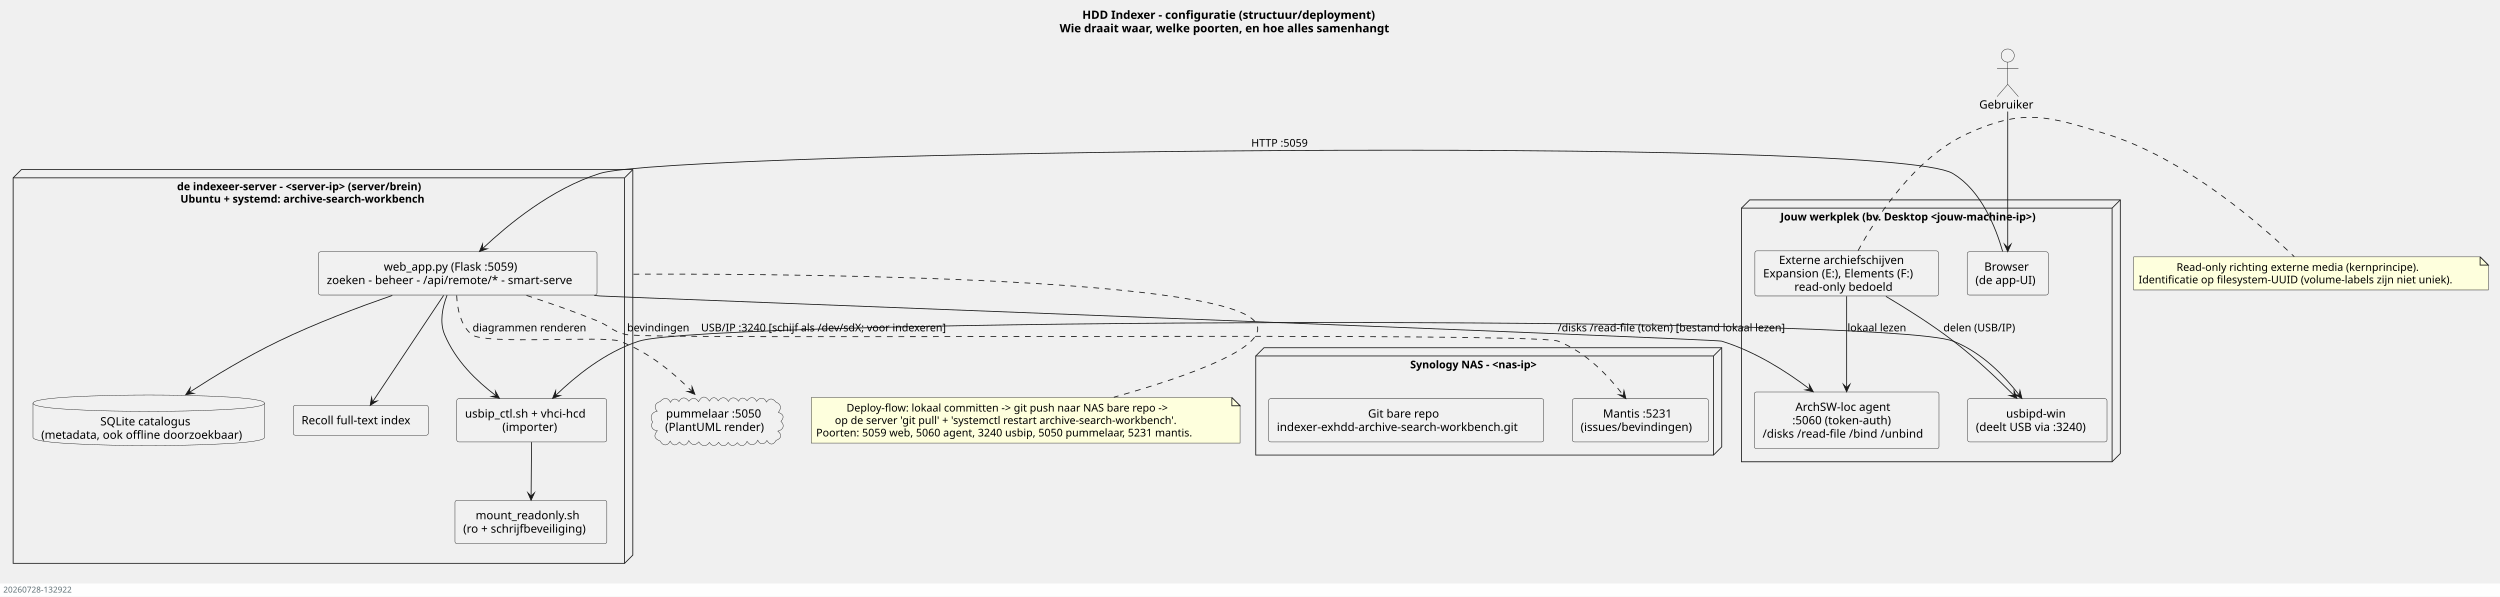
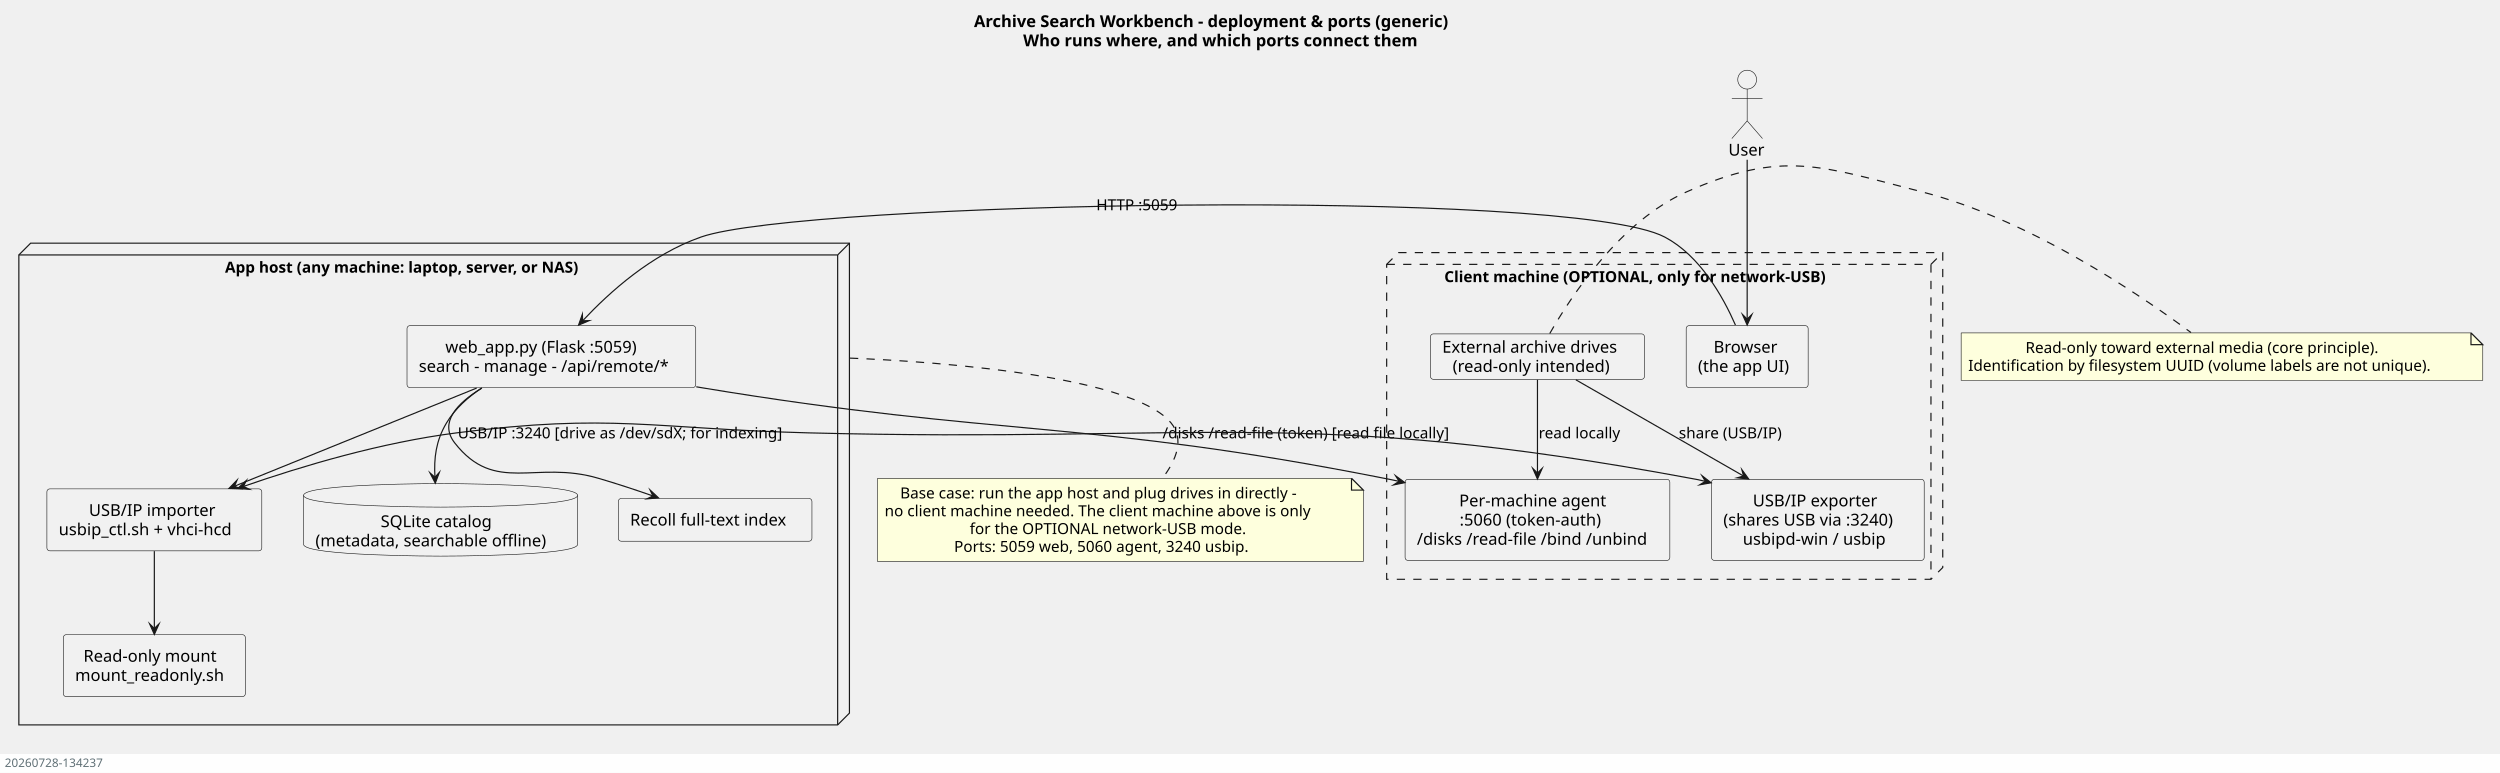
- <svg xmlns="http://www.w3.org/2000/svg" xmlns:xlink="http://www.w3.org/1999/xlink" contentStyleType="text/css" data-diagram-type="DESCRIPTION" height="726px" preserveAspectRatio="none" style="width:3042px;height:726px;background:#FFFFFF;" version="1.1" viewBox="0 0 3042 726" width="3042px" zoomAndPan="magnify">
+ <svg xmlns="http://www.w3.org/2000/svg" xmlns:xlink="http://www.w3.org/1999/xlink" contentStyleType="text/css" data-diagram-type="DESCRIPTION" height="656px" preserveAspectRatio="none" style="width:2122px;height:656px;background:#FFFFFF;" version="1.1" viewBox="0 0 2122 656" width="2122px" zoomAndPan="magnify">
  <defs />
  <g>
    <g class="title" data-source-line="1">
-       <text fill="#000000" font-family="sans-serif" font-size="14" font-weight="700" lengthAdjust="spacing" textLength="401.946" x="1316.923" y="22.995">HDD Indexer - configuratie (structuur/deployment)</text>
-       <text fill="#000000" font-family="sans-serif" font-size="14" font-weight="700" lengthAdjust="spacing" textLength="457.099" x="1289.347" y="39.292">Wie draait waar, welke poorten, en hoe alles samenhangt</text>
+       <text fill="#000000" font-family="sans-serif" font-size="14" font-weight="700" lengthAdjust="spacing" textLength="461.952" x="826.708" y="22.995">Archive Search Workbench - deployment &amp; ports (generic)</text>
+       <text fill="#000000" font-family="sans-serif" font-size="14" font-weight="700" lengthAdjust="spacing" textLength="378.478" x="868.445" y="39.292">Who runs where, and which ports connect them</text>
    </g>
    <g class="cluster" data-qualified-name="DESK" data-source-line="10" id="ent0002">
-       <polygon fill="none" points="2119,253.244,2129,243.244,2580,243.244,2580,551.884,2570,561.884,2119,561.884,2119,253.244" style="stroke:#181818;stroke-width:1;stroke-linejoin:miter;stroke-miterlimit:10;" />
-       <line style="stroke:#181818;stroke-width:1;" x1="2570" x2="2580" y1="253.244" y2="243.244" />
-       <line style="stroke:#181818;stroke-width:1;" x1="2119" x2="2570" y1="253.244" y2="253.244" />
-       <line style="stroke:#181818;stroke-width:1;" x1="2570" x2="2570" y1="253.244" y2="561.884" />
-       <text fill="#000000" font-family="sans-serif" font-size="13" font-weight="700" lengthAdjust="spacing" textLength="358.084" x="2166.458" y="268.311">Jouw werkplek (bv. Desktop &lt;jouw-machine-ip&gt;)</text>
+       <polygon fill="none" points="1177,224.394,1187,214.394,1649,214.394,1649,481.704,1639,491.704,1177,491.704,1177,224.394" style="stroke:#181818;stroke-width:1;stroke-dasharray:7,7;stroke-linejoin:miter;stroke-miterlimit:10;" />
+       <line style="stroke:#181818;stroke-width:1;stroke-dasharray:7,7;" x1="1639" x2="1649" y1="224.394" y2="214.394" />
+       <line style="stroke:#181818;stroke-width:1;stroke-dasharray:7,7;" x1="1177" x2="1639" y1="224.394" y2="224.394" />
+       <line style="stroke:#181818;stroke-width:1;stroke-dasharray:7,7;" x1="1639" x2="1639" y1="224.394" y2="491.704" />
+       <text fill="#000000" font-family="sans-serif" font-size="13" font-weight="700" lengthAdjust="spacing" textLength="366.177" x="1225.911" y="239.461">Client machine (OPTIONAL, only for network-USB)</text>
    </g>
    <g class="cluster" data-qualified-name="SERVER" data-source-line="19" id="ent0009">
-       <polygon fill="none" points="16,216.394,26,206.394,770,206.394,770,675.474,760,685.474,16,685.474,16,216.394" style="stroke:#181818;stroke-width:1;stroke-linejoin:miter;stroke-miterlimit:10;" />
-       <line style="stroke:#181818;stroke-width:1;" x1="760" x2="770" y1="216.394" y2="206.394" />
-       <line style="stroke:#181818;stroke-width:1;" x1="16" x2="760" y1="216.394" y2="216.394" />
-       <line style="stroke:#181818;stroke-width:1;" x1="760" x2="760" y1="216.394" y2="685.474" />
-       <text fill="#000000" font-family="sans-serif" font-size="13" font-weight="700" lengthAdjust="spacing" textLength="347.103" x="215.449" y="231.461">de indexeer-server - &lt;server-ip&gt; (server/brein)</text>
-       <text fill="#000000" font-family="sans-serif" font-size="13" font-weight="700" lengthAdjust="spacing" textLength="339.06" x="219.47" y="246.594">Ubuntu + systemd: archive-search-workbench</text>
-     </g>
-     <g class="cluster" data-qualified-name="NAS" data-source-line="31" id="ent0019">
-       <polygon fill="none" points="1528,433.134,1538,423.134,2095,423.134,2095,543.734,2085,553.734,1528,553.734,1528,433.134" style="stroke:#181818;stroke-width:1;stroke-linejoin:miter;stroke-miterlimit:10;" />
-       <line style="stroke:#181818;stroke-width:1;" x1="2085" x2="2095" y1="433.134" y2="423.134" />
-       <line style="stroke:#181818;stroke-width:1;" x1="1528" x2="2085" y1="433.134" y2="433.134" />
-       <line style="stroke:#181818;stroke-width:1;" x1="2085" x2="2085" y1="433.134" y2="553.734" />
-       <text fill="#000000" font-family="sans-serif" font-size="13" font-weight="700" lengthAdjust="spacing" textLength="183.174" x="1715.913" y="448.201">Synology NAS - &lt;nas-ip&gt;</text>
+       <polygon fill="none" points="16,216.394,26,206.394,721,206.394,721,605.294,711,615.294,16,615.294,16,216.394" style="stroke:#181818;stroke-width:1;stroke-linejoin:miter;stroke-miterlimit:10;" />
+       <line style="stroke:#181818;stroke-width:1;" x1="711" x2="721" y1="216.394" y2="206.394" />
+       <line style="stroke:#181818;stroke-width:1;" x1="16" x2="711" y1="216.394" y2="216.394" />
+       <line style="stroke:#181818;stroke-width:1;" x1="711" x2="711" y1="216.394" y2="615.294" />
+       <text fill="#000000" font-family="sans-serif" font-size="13" font-weight="700" lengthAdjust="spacing" textLength="347.058" x="190.971" y="231.461">App host (any machine: laptop, server, or NAS)</text>
    </g>
    <g class="entity" data-qualified-name="DESK.BROWSER" data-source-line="11" id="ent0003">
-       <rect fill="#F1F1F1" height="52.594" rx="2.5" ry="2.5" style="stroke:#181818;stroke-width:0.5;" width="98.654" x="2393.67" y="306.394" />
-       <text fill="#000000" font-family="sans-serif" font-size="14" lengthAdjust="spacing" textLength="57.039" x="2414.478" y="329.389">Browser</text>
-       <text fill="#000000" font-family="sans-serif" font-size="14" lengthAdjust="spacing" textLength="78.654" x="2403.67" y="345.686">(de app-UI)</text>
+       <rect fill="#F1F1F1" height="52.594" rx="2.5" ry="2.5" style="stroke:#181818;stroke-width:0.5;" width="103.528" x="1431.24" y="276.394" />
+       <text fill="#000000" font-family="sans-serif" font-size="14" lengthAdjust="spacing" textLength="57.039" x="1454.485" y="299.389">Browser</text>
+       <text fill="#000000" font-family="sans-serif" font-size="14" lengthAdjust="spacing" textLength="83.528" x="1441.24" y="315.686">(the app UI)</text>
    </g>
    <g class="entity" data-qualified-name="DESK.AGENT" data-source-line="12" id="ent0004">
-       <rect fill="#F1F1F1" height="68.891" rx="2.5" ry="2.5" style="stroke:#181818;stroke-width:0.5;" width="224.716" x="2134.64" y="476.994" />
-       <text fill="#000000" font-family="sans-serif" font-size="14" lengthAdjust="spacing" textLength="124.728" x="2184.634" y="499.989">ArchSW-loc agent</text>
-       <text fill="#000000" font-family="sans-serif" font-size="14" lengthAdjust="spacing" textLength="132.234" x="2180.881" y="516.286">:5060 (token-auth)</text>
-       <text fill="#000000" font-family="sans-serif" font-size="14" lengthAdjust="spacing" textLength="204.716" x="2144.64" y="532.583">/disks /read-file /bind /unbind</text>
+       <rect fill="#F1F1F1" height="68.891" rx="2.5" ry="2.5" style="stroke:#181818;stroke-width:0.5;" width="224.716" x="1192.64" y="406.814" />
+       <text fill="#000000" font-family="sans-serif" font-size="14" lengthAdjust="spacing" textLength="132.918" x="1238.539" y="429.809">Per-machine agent</text>
+       <text fill="#000000" font-family="sans-serif" font-size="14" lengthAdjust="spacing" textLength="132.234" x="1238.881" y="446.106">:5060 (token-auth)</text>
+       <text fill="#000000" font-family="sans-serif" font-size="14" lengthAdjust="spacing" textLength="204.716" x="1202.64" y="462.403">/disks /read-file /bind /unbind</text>
    </g>
    <g class="entity" data-qualified-name="DESK.USBIPD" data-source-line="13" id="ent0005">
-       <rect fill="#F1F1F1" height="52.594" rx="2.5" ry="2.5" style="stroke:#181818;stroke-width:0.5;" width="169.605" x="2394.2" y="485.134" />
-       <text fill="#000000" font-family="sans-serif" font-size="14" lengthAdjust="spacing" textLength="75.981" x="2441.012" y="508.129">usbipd-win</text>
-       <text fill="#000000" font-family="sans-serif" font-size="14" lengthAdjust="spacing" textLength="149.605" x="2404.2" y="524.426">(deelt USB via :3240)</text>
+       <rect fill="#F1F1F1" height="68.891" rx="2.5" ry="2.5" style="stroke:#181818;stroke-width:0.5;" width="180.522" x="1452.74" y="406.814" />
+       <text fill="#000000" font-family="sans-serif" font-size="14" lengthAdjust="spacing" textLength="110.441" x="1487.78" y="429.809">USB/IP exporter</text>
+       <text fill="#000000" font-family="sans-serif" font-size="14" lengthAdjust="spacing" textLength="160.522" x="1462.74" y="446.106">(shares USB via :3240)</text>
+       <text fill="#000000" font-family="sans-serif" font-size="14" lengthAdjust="spacing" textLength="127.429" x="1479.286" y="462.403">usbipd-win / usbip</text>
    </g>
    <g class="entity" data-qualified-name="DESK.DISKS" data-source-line="14" id="ent0006">
-       <rect fill="#F1F1F1" height="54.891" rx="2.5" ry="2.5" style="stroke:#181818;stroke-width:0.5;" width="223.328" x="2135.34" y="305.244" />
-       <text fill="#000000" font-family="sans-serif" font-size="14" lengthAdjust="spacing" textLength="164.678" x="2164.665" y="321.239">Externe archiefschijven</text>
-       <text fill="#000000" font-family="sans-serif" font-size="14" lengthAdjust="spacing" textLength="203.328" x="2145.34" y="337.536">Expansion (E:), Elements (F:)</text>
-       <text fill="#000000" font-family="sans-serif" font-size="14" lengthAdjust="spacing" textLength="127.292" x="2183.358" y="353.833">read-only bedoeld</text>
+       <rect fill="#F1F1F1" height="38.594" rx="2.5" ry="2.5" style="stroke:#181818;stroke-width:0.5;" width="181.649" x="1214.18" y="283.394" />
+       <text fill="#000000" font-family="sans-serif" font-size="14" lengthAdjust="spacing" textLength="161.649" x="1224.18" y="299.389">External archive drives</text>
+       <text fill="#000000" font-family="sans-serif" font-size="14" lengthAdjust="spacing" textLength="143.999" x="1233.005" y="315.686">(read-only intended)</text>
    </g>
    <g class="entity" data-qualified-name="SERVER.APP" data-source-line="20" id="ent0010">
-       <rect fill="#F1F1F1" height="52.594" rx="2.5" ry="2.5" style="stroke:#181818;stroke-width:0.5;" width="338.883" x="387.56" y="306.394" />
-       <text fill="#000000" font-family="sans-serif" font-size="14" lengthAdjust="spacing" textLength="180.018" x="466.993" y="329.389">web_app.py (Flask :5059)</text>
-       <text fill="#000000" font-family="sans-serif" font-size="14" lengthAdjust="spacing" textLength="318.883" x="397.56" y="345.686">zoeken - beheer - /api/remote/* - smart-serve</text>
+       <rect fill="#F1F1F1" height="52.594" rx="2.5" ry="2.5" style="stroke:#181818;stroke-width:0.5;" width="245.066" x="345.47" y="276.394" />
+       <text fill="#000000" font-family="sans-serif" font-size="14" lengthAdjust="spacing" textLength="180.018" x="377.994" y="299.389">web_app.py (Flask :5059)</text>
+       <text fill="#000000" font-family="sans-serif" font-size="14" lengthAdjust="spacing" textLength="225.066" x="355.47" y="315.686">search - manage - /api/remote/*</text>
    </g>
    <g class="entity" data-qualified-name="SERVER.DB" data-source-line="21" id="ent0011">
-       <path d="M40.14,490.634 C40.14,480.634 180.997,480.634 180.997,480.634 C180.997,480.634 321.854,480.634 321.854,490.634 L321.854,532.227 C321.854,542.227 180.997,542.227 180.997,542.227 C180.997,542.227 40.14,542.227 40.14,532.227 L40.14,490.634" fill="#F1F1F1" style="stroke:#181818;stroke-width:0.5;" />
-       <path d="M40.14,490.634 C40.14,500.634 180.997,500.634 180.997,500.634 C180.997,500.634 321.854,500.634 321.854,490.634" fill="none" style="stroke:#181818;stroke-width:0.5;" />
-       <text fill="#000000" font-family="sans-serif" font-size="14" lengthAdjust="spacing" textLength="118.002" x="121.996" y="517.629">SQLite catalogus</text>
-       <text fill="#000000" font-family="sans-serif" font-size="14" lengthAdjust="spacing" textLength="261.714" x="50.14" y="533.926">(metadata, ook offline doorzoekbaar)</text>
+       <path d="M257.7,420.454 C257.7,410.454 373.999,410.454 373.999,410.454 C373.999,410.454 490.298,410.454 490.298,420.454 L490.298,462.048 C490.298,472.048 373.999,472.048 373.999,472.048 C373.999,472.048 257.7,472.048 257.7,462.048 L257.7,420.454" fill="#F1F1F1" style="stroke:#181818;stroke-width:0.5;" />
+       <path d="M257.7,420.454 C257.7,430.454 373.999,430.454 373.999,430.454 C373.999,430.454 490.298,430.454 490.298,420.454" fill="none" style="stroke:#181818;stroke-width:0.5;" />
+       <text fill="#000000" font-family="sans-serif" font-size="14" lengthAdjust="spacing" textLength="101.835" x="323.081" y="447.449">SQLite catalog</text>
+       <text fill="#000000" font-family="sans-serif" font-size="14" lengthAdjust="spacing" textLength="212.598" x="267.7" y="463.746">(metadata, searchable offline)</text>
    </g>
    <g class="entity" data-qualified-name="SERVER.RECOLL" data-source-line="22" id="ent0012">
-       <rect fill="#F1F1F1" height="36.297" rx="2.5" ry="2.5" style="stroke:#181818;stroke-width:0.5;" width="164.341" x="356.83" y="493.284" />
-       <text fill="#000000" font-family="sans-serif" font-size="14" lengthAdjust="spacing" textLength="144.341" x="366.83" y="516.279">Recoll full-text index</text>
+       <rect fill="#F1F1F1" height="36.297" rx="2.5" ry="2.5" style="stroke:#181818;stroke-width:0.5;" width="164.341" x="524.83" y="423.104" />
+       <text fill="#000000" font-family="sans-serif" font-size="14" lengthAdjust="spacing" textLength="144.341" x="534.83" y="446.099">Recoll full-text index</text>
    </g>
    <g class="entity" data-qualified-name="SERVER.USBIP" data-source-line="23" id="ent0013">
-       <rect fill="#F1F1F1" height="52.594" rx="2.5" ry="2.5" style="stroke:#181818;stroke-width:0.5;" width="182.408" x="555.8" y="485.134" />
-       <text fill="#000000" font-family="sans-serif" font-size="14" lengthAdjust="spacing" textLength="162.408" x="565.8" y="508.129">usbip_ctl.sh + vhci-hcd</text>
-       <text fill="#000000" font-family="sans-serif" font-size="14" lengthAdjust="spacing" textLength="71.518" x="611.245" y="524.426">(importer)</text>
+       <rect fill="#F1F1F1" height="52.594" rx="2.5" ry="2.5" style="stroke:#181818;stroke-width:0.5;" width="182.408" x="39.8" y="414.954" />
+       <text fill="#000000" font-family="sans-serif" font-size="14" lengthAdjust="spacing" textLength="111.07" x="75.469" y="437.949">USB/IP importer</text>
+       <text fill="#000000" font-family="sans-serif" font-size="14" lengthAdjust="spacing" textLength="162.408" x="49.8" y="454.246">usbip_ctl.sh + vhci-hcd</text>
    </g>
    <g class="entity" data-qualified-name="SERVER.MNT" data-source-line="24" id="ent0014">
-       <rect fill="#F1F1F1" height="52.594" rx="2.5" ry="2.5" style="stroke:#181818;stroke-width:0.5;" width="184.808" x="553.6" y="608.884" />
-       <text fill="#000000" font-family="sans-serif" font-size="14" lengthAdjust="spacing" textLength="134.504" x="578.752" y="631.879">mount_readonly.sh</text>
-       <text fill="#000000" font-family="sans-serif" font-size="14" lengthAdjust="spacing" textLength="164.808" x="563.6" y="648.176">(ro + schrijfbeveiliging)</text>
-     </g>
-     <g class="entity" data-qualified-name="NAS.REPO" data-source-line="32" id="ent0020">
-       <rect fill="#F1F1F1" height="52.594" rx="2.5" ry="2.5" style="stroke:#181818;stroke-width:0.5;" width="334.713" x="1543.64" y="485.134" />
-       <text fill="#000000" font-family="sans-serif" font-size="14" lengthAdjust="spacing" textLength="92.784" x="1664.604" y="508.129">Git bare repo</text>
-       <text fill="#000000" font-family="sans-serif" font-size="14" lengthAdjust="spacing" textLength="314.713" x="1553.64" y="524.426">indexer-exhdd-archive-search-workbench.git</text>
-     </g>
-     <g class="entity" data-qualified-name="NAS.MANTIS" data-source-line="33" id="ent0021">
-       <rect fill="#F1F1F1" height="52.594" rx="2.5" ry="2.5" style="stroke:#181818;stroke-width:0.5;" width="165.469" x="1913.27" y="485.134" />
-       <text fill="#000000" font-family="sans-serif" font-size="14" lengthAdjust="spacing" textLength="91" x="1950.504" y="508.129">Mantis :5231</text>
-       <text fill="#000000" font-family="sans-serif" font-size="14" lengthAdjust="spacing" textLength="145.469" x="1923.27" y="524.426">(issues/bevindingen)</text>
+       <rect fill="#F1F1F1" height="52.594" rx="2.5" ry="2.5" style="stroke:#181818;stroke-width:0.5;" width="154.504" x="53.75" y="538.704" />
+       <text fill="#000000" font-family="sans-serif" font-size="14" lengthAdjust="spacing" textLength="120.36" x="70.822" y="561.699">Read-only mount</text>
+       <text fill="#000000" font-family="sans-serif" font-size="14" lengthAdjust="spacing" textLength="134.504" x="63.75" y="577.996">mount_readonly.sh</text>
    </g>
    <g class="entity" data-qualified-name="USER" data-source-line="8" id="ent0001">
-       <ellipse cx="2443.002" cy="67.594" fill="#F1F1F1" rx="8" ry="8" style="stroke:#181818;stroke-width:0.5;" />
-       <path d="M2443.002,75.594 L2443.002,102.594 M2430.002,83.594 L2456.002,83.594 M2443.002,102.594 L2430.002,117.594 M2443.002,102.594 L2456.002,117.594" fill="none" style="stroke:#181818;stroke-width:0.5;" />
-       <text fill="#000000" font-family="sans-serif" font-size="14" lengthAdjust="spacing" textLength="69.344" x="2408.33" y="132.089">Gebruiker</text>
+       <ellipse cx="1482.995" cy="67.594" fill="#F1F1F1" rx="8" ry="8" style="stroke:#181818;stroke-width:0.5;" />
+       <path d="M1482.995,75.594 L1482.995,102.594 M1469.995,83.594 L1495.995,83.594 M1482.995,102.594 L1469.995,117.594 M1482.995,102.594 L1495.995,117.594" fill="none" style="stroke:#181818;stroke-width:0.5;" />
+       <text fill="#000000" font-family="sans-serif" font-size="14" lengthAdjust="spacing" textLength="31.91" x="1467.04" y="132.089">User</text>
    </g>
-     <g class="entity" data-qualified-name="PUML" data-source-line="35" id="ent0022">
-       <path d="M803.225,488.673 C807.696,483.729 812.279,482.859 815.915,489.581 C818.106,484.582 823.015,484.244 826.136,488.561 C829.634,482.503 834.432,483.058 838.232,488.236 C842.491,483.247 846.167,483.537 850.031,488.695 C854.081,481.212 858.744,481.473 863.388,488.135 C866.091,482.632 870.886,482.489 873.922,487.81 C877.929,482.487 882.953,482.722 886.377,488.466 C889.509,482.265 895.325,483.139 898.677,488.225 C901.339,482.685 905.832,483.611 909.002,487.678 C912.775,482.734 917.561,482.084 920.666,488.371 C924.095,483.297 930.017,482.838 932.6,489.25 C936.48,483.933 940.208,484.582 944.124,489.208 C950.616,492.231 951.149,496.318 947.114,501.834 C953.257,504.036 954.891,507.376 950.233,512.683 C955.562,517.733 952.775,523.201 946.494,524.613 C951.978,528.998 950.81,533.662 944.395,535.818 C940.856,541.841 936.906,541.85 933.192,535.983 C930.228,541.184 924.726,541.634 922.043,535.702 C919.138,541.7 913.267,543.597 909.011,537.113 C906.316,542.894 901.39,544.309 897.184,538.679 C893.512,543.056 889.502,543.648 886.111,538.356 C882.069,544.115 878.231,543.669 874.35,538.186 C871.169,542.938 866.63,543.747 863.269,538.384 C859.156,544.082 853.811,543.36 850.345,537.653 C845.571,542.917 841.589,541.702 838.171,536.13 C835.274,542.538 831.438,543.455 826.775,537.798 C822.47,542.765 818.741,542.81 815.468,536.742 C812.423,543.121 806.379,542.817 803.36,536.716 C796.247,533.928 794.847,530.232 799.863,524.085 C793.847,523.687 790.947,518.798 794.133,513.445 C790.244,507.593 792.705,501.608 799.682,500.365 C795.027,495.574 797.22,490.233 803.225,488.673" fill="#F1F1F1" style="stroke:#181818;stroke-width:0.5;" />
-       <text fill="#000000" font-family="sans-serif" font-size="14" lengthAdjust="spacing" textLength="125.248" x="810.372" y="508.129">pummelaar :5050</text>
-       <text fill="#000000" font-family="sans-serif" font-size="14" lengthAdjust="spacing" textLength="127.272" x="809.36" y="524.426">(PlantUML render)</text>
+     <g class="entity" data-qualified-name="GMN23" data-source-line="37" id="ent0024">
+       <path d="M744.84,405.994 L744.84,476.525 L1157.16,476.525 L1157.16,415.994 L1147.16,405.994 L744.84,405.994" fill="#FEFFDD" style="stroke:#181818;stroke-width:0.5;" />
+       <path d="M1147.16,405.994 L1147.16,415.994 L1157.16,415.994 L1147.16,405.994" fill="#FEFFDD" style="stroke:#181818;stroke-width:1;" />
+       <text fill="#000000" font-family="sans-serif" font-size="13" lengthAdjust="spacing" textLength="364.851" x="764.075" y="423.061">Base case: run the app host and plug drives in directly -</text>
+       <text fill="#000000" font-family="sans-serif" font-size="13" lengthAdjust="spacing" textLength="391.32" x="750.84" y="438.193">no client machine needed. The client machine above is only</text>
+       <text fill="#000000" font-family="sans-serif" font-size="13" lengthAdjust="spacing" textLength="246.848" x="823.076" y="453.326">for the OPTIONAL network-USB mode.</text>
+       <text fill="#000000" font-family="sans-serif" font-size="13" lengthAdjust="spacing" textLength="273.394" x="809.803" y="468.459">Ports: 5059 web, 5060 agent, 3240 usbip.</text>
    </g>
-     <g class="entity" data-qualified-name="GMN29" data-source-line="45" id="ent0030">
-       <path d="M987.08,483.734 L987.08,539.132 L1508.91,539.132 L1508.91,493.734 L1498.91,483.734 L987.08,483.734" fill="#FEFFDD" style="stroke:#181818;stroke-width:0.5;" />
-       <path d="M1498.91,483.734 L1498.91,493.734 L1508.91,493.734 L1498.91,483.734" fill="#FEFFDD" style="stroke:#181818;stroke-width:1;" />
-       <text fill="#000000" font-family="sans-serif" font-size="13" lengthAdjust="spacing" textLength="426.924" x="1030.033" y="500.801">Deploy-flow: lokaal committen -&gt; git push naar NAS bare repo -&gt;</text>
-       <text fill="#000000" font-family="sans-serif" font-size="13" lengthAdjust="spacing" textLength="455.324" x="1015.833" y="515.933">op de server 'git pull' + 'systemctl restart archive-search-workbench'.</text>
-       <text fill="#000000" font-family="sans-serif" font-size="13" lengthAdjust="spacing" textLength="500.83" x="993.08" y="531.066">Poorten: 5059 web, 5060 agent, 3240 usbip, 5050 pummelaar, 5231 mantis.</text>
-     </g>
-     <g class="entity" data-qualified-name="GMN32" data-source-line="51" id="ent0033">
-       <path d="M2596.2,312.564 L2596.2,352.829 L3027.792,352.829 L3027.792,322.564 L3017.792,312.564 L2596.2,312.564" fill="#FEFFDD" style="stroke:#181818;stroke-width:0.5;" />
-       <path d="M3017.792,312.564 L3017.792,322.564 L3027.792,322.564 L3017.792,312.564" fill="#FEFFDD" style="stroke:#181818;stroke-width:1;" />
-       <text fill="#000000" font-family="sans-serif" font-size="13" lengthAdjust="spacing" textLength="318.214" x="2648.389" y="329.631">Read-only richting externe media (kernprincipe).</text>
-       <text fill="#000000" font-family="sans-serif" font-size="13" lengthAdjust="spacing" textLength="410.592" x="2602.2" y="344.764">Identificatie op filesystem-UUID (volume-labels zijn niet uniek).</text>
+     <g class="entity" data-qualified-name="GMN26" data-source-line="44" id="ent0027">
+       <path d="M1664.63,282.564 L1664.63,322.829 L2107.368,322.829 L2107.368,292.564 L2097.368,282.564 L1664.63,282.564" fill="#FEFFDD" style="stroke:#181818;stroke-width:0.5;" />
+       <path d="M2097.368,282.564 L2097.368,292.564 L2107.368,292.564 L2097.368,282.564" fill="#FEFFDD" style="stroke:#181818;stroke-width:1;" />
+       <text fill="#000000" font-family="sans-serif" font-size="13" lengthAdjust="spacing" textLength="324.575" x="1719.212" y="299.631">Read-only toward external media (core principle).</text>
+       <text fill="#000000" font-family="sans-serif" font-size="13" lengthAdjust="spacing" textLength="421.738" x="1670.63" y="314.764">Identification by filesystem UUID (volume labels are not unique).</text>
    </g>
    <g class="link" data-entity-1="ent0006" data-entity-2="ent0004" data-link-type="dependency" data-source-line="15" id="lnk7">
-       <path d="M2247,360.534 C2247,391.634 2247,437.904 2247,471.674" fill="none" id="DISKS-to-AGENT" style="stroke:#181818;stroke-width:1;" />
-       <polygon fill="#181818" points="2247,476.674,2251,467.674,2247,471.674,2243,467.674,2247,476.674" style="stroke:#181818;stroke-width:1;stroke-linejoin:miter;stroke-miterlimit:10;" />
-       <text fill="#000000" font-family="sans-serif" font-size="13" lengthAdjust="spacing" textLength="77.441" x="2248" y="403.201">lokaal lezen</text>
+       <path d="M1305,322.394 C1305,344.014 1305,375.034 1305,401.574" fill="none" id="DISKS-to-AGENT" style="stroke:#181818;stroke-width:1;" />
+       <polygon fill="#181818" points="1305,406.574,1309,397.574,1305,401.574,1301,397.574,1305,406.574" style="stroke:#181818;stroke-width:1;stroke-linejoin:miter;stroke-miterlimit:10;" />
+       <text fill="#000000" font-family="sans-serif" font-size="13" lengthAdjust="spacing" textLength="75.29" x="1306" y="372.061">read locally</text>
    </g>
    <g class="link" data-entity-1="ent0006" data-entity-2="ent0005" data-link-type="dependency" data-source-line="16" id="lnk8">
-       <path d="M2294.78,360.634 C2320.01,375.584 2351.03,395.164 2377,415.134 C2405.05,436.704 2430.753,461.129 2450.693,481.169" fill="none" id="DISKS-to-USBIPD" style="stroke:#181818;stroke-width:1;" />
-       <polygon fill="#181818" points="2454.22,484.714,2450.707,475.512,2450.693,481.169,2445.037,481.155,2454.22,484.714" style="stroke:#181818;stroke-width:1;stroke-linejoin:miter;stroke-miterlimit:10;" />
-       <text fill="#000000" font-family="sans-serif" font-size="13" lengthAdjust="spacing" textLength="93.114" x="2364.66" y="403.201">delen (USB/IP)</text>
+       <path d="M1337.59,322.394 C1375.28,344.014 1433.703,377.545 1479.953,404.085" fill="none" id="DISKS-to-USBIPD" style="stroke:#181818;stroke-width:1;" />
+       <polygon fill="#181818" points="1484.29,406.574,1478.475,398.625,1479.953,404.085,1474.493,405.564,1484.29,406.574" style="stroke:#181818;stroke-width:1;stroke-linejoin:miter;stroke-miterlimit:10;" />
+       <text fill="#000000" font-family="sans-serif" font-size="13" lengthAdjust="spacing" textLength="93.336" x="1425" y="372.061">share (USB/IP)</text>
    </g>
    <g class="link" data-entity-1="ent0010" data-entity-2="ent0011" data-link-type="dependency" data-source-line="25" id="lnk15">
-       <path d="M477.33,359.474 C435.39,374.034 383.56,393.604 339,415.134 C299.49,434.234 261.209,457.469 230.269,477.469" fill="none" id="APP-to-DB" style="stroke:#181818;stroke-width:1;" />
-       <polygon fill="#181818" points="226.07,480.184,235.8,478.657,230.269,477.469,231.457,471.939,226.07,480.184" style="stroke:#181818;stroke-width:1;stroke-linejoin:miter;stroke-miterlimit:10;" />
+       <path d="M408.84,329.354 C397.09,337.164 386.18,346.964 379,358.994 C369.94,374.164 368.254,388.902 369.184,405.122" fill="none" id="APP-to-DB" style="stroke:#181818;stroke-width:1;" />
+       <polygon fill="#181818" points="369.47,410.114,372.948,400.899,369.184,405.122,364.961,401.358,369.47,410.114" style="stroke:#181818;stroke-width:1;stroke-linejoin:miter;stroke-miterlimit:10;" />
    </g>
    <g class="link" data-entity-1="ent0010" data-entity-2="ent0012" data-link-type="dependency" data-source-line="26" id="lnk16">
-       <path d="M539.84,359.394 C515.42,395.964 474.086,457.885 453.256,489.085" fill="none" id="APP-to-RECOLL" style="stroke:#181818;stroke-width:1;" />
-       <polygon fill="#181818" points="450.48,493.244,458.804,487.98,453.256,489.085,452.151,483.538,450.48,493.244" style="stroke:#181818;stroke-width:1;stroke-linejoin:miter;stroke-miterlimit:10;" />
+       <path d="M409.07,329.364 C387.98,342.194 372.42,358.664 386,375.994 C420.45,419.934 454.45,390.174 508,405.994 C524.75,410.934 538.13,415.343 554.23,420.973" fill="none" id="APP-to-RECOLL" style="stroke:#181818;stroke-width:1;" />
+       <polygon fill="#181818" points="558.95,422.624,551.775,415.877,554.23,420.973,549.134,423.429,558.95,422.624" style="stroke:#181818;stroke-width:1;stroke-linejoin:miter;stroke-miterlimit:10;" />
    </g>
    <g class="link" data-entity-1="ent0010" data-entity-2="ent0013" data-link-type="dependency" data-source-line="27" id="lnk17">
-       <path d="M544,359.214 C538.45,373.674 534.56,391.864 541,407.134 C554.53,439.214 579.457,463.251 603.667,481.621" fill="none" id="APP-to-USBIP" style="stroke:#181818;stroke-width:1;" />
-       <polygon fill="#181818" points="607.65,484.644,602.898,476.017,603.667,481.621,598.062,482.39,607.65,484.644" style="stroke:#181818;stroke-width:1;stroke-linejoin:miter;stroke-miterlimit:10;" />
+       <path d="M404.61,329.374 C344.46,353.754 259.174,388.316 199.024,412.686" fill="none" id="APP-to-USBIP" style="stroke:#181818;stroke-width:1;" />
+       <polygon fill="#181818" points="194.39,414.564,204.233,414.892,199.024,412.686,201.229,407.477,194.39,414.564" style="stroke:#181818;stroke-width:1;stroke-linejoin:miter;stroke-miterlimit:10;" />
    </g>
    <g class="link" data-entity-1="ent0013" data-entity-2="ent0014" data-link-type="dependency" data-source-line="28" id="lnk18">
-       <path d="M646.79,537.954 C646.62,558.734 646.421,582.924 646.251,603.694" fill="none" id="USBIP-to-MNT" style="stroke:#181818;stroke-width:1;" />
-       <polygon fill="#181818" points="646.21,608.694,650.284,599.727,646.251,603.694,642.284,599.661,646.21,608.694" style="stroke:#181818;stroke-width:1;stroke-linejoin:miter;stroke-miterlimit:10;" />
+       <path d="M131,467.774 C131,488.554 131,512.744 131,533.514" fill="none" id="USBIP-to-MNT" style="stroke:#181818;stroke-width:1;" />
+       <polygon fill="#181818" points="131,538.514,135,529.514,131,533.514,127,529.514,131,538.514" style="stroke:#181818;stroke-width:1;stroke-linejoin:miter;stroke-miterlimit:10;" />
    </g>
-     <g class="link" data-entity-1="ent0001" data-entity-2="ent0003" data-link-type="dependency" data-source-line="37" id="lnk23">
-       <path d="M2443,135.754 C2443,183.574 2443,259.974 2443,301.174" fill="none" id="USER-to-BROWSER" style="stroke:#181818;stroke-width:1;" />
-       <polygon fill="#181818" points="2443,306.174,2447,297.174,2443,301.174,2439,297.174,2443,306.174" style="stroke:#181818;stroke-width:1;stroke-linejoin:miter;stroke-miterlimit:10;" />
+     <g class="link" data-entity-1="ent0001" data-entity-2="ent0003" data-link-type="dependency" data-source-line="31" id="lnk19">
+       <path d="M1483,135.564 C1483,176.284 1483,235.404 1483,270.894" fill="none" id="USER-to-BROWSER" style="stroke:#181818;stroke-width:1;" />
+       <polygon fill="#181818" points="1483,275.894,1487,266.894,1483,270.894,1479,266.894,1483,275.894" style="stroke:#181818;stroke-width:1;stroke-linejoin:miter;stroke-miterlimit:10;" />
    </g>
-     <g class="link" data-entity-1="ent0003" data-entity-2="ent0010" data-link-type="dependency" data-source-line="38" id="lnk24">
-       <path d="M2436.83,305.964 C2428.51,276.764 2410.57,231.434 2376,211.004 C2297.28,164.484 817.18,183.414 730,211.004 C671.18,229.614 618.697,272.773 587.058,302.613" fill="none" id="BROWSER-to-APP" style="stroke:#181818;stroke-width:1;" />
-       <polygon fill="#181818" points="583.42,306.044,592.712,302.779,587.058,302.613,587.223,296.959,583.42,306.044" style="stroke:#181818;stroke-width:1;stroke-linejoin:miter;stroke-miterlimit:10;" />
-       <text fill="#000000" font-family="sans-serif" font-size="13" lengthAdjust="spacing" textLength="75.093" x="1522.5" y="178.461">HTTP :5059</text>
+     <g class="link" data-entity-1="ent0003" data-entity-2="ent0010" data-link-type="dependency" data-source-line="32" id="lnk20">
+       <path d="M1473.04,275.904 C1462.34,251.454 1442.75,216.814 1413,201.194 C1332.53,158.944 680.77,171.134 595,201.194 C552.91,215.944 517.826,247.512 494.506,272.302" fill="none" id="BROWSER-to-APP" style="stroke:#181818;stroke-width:1;" />
+       <polygon fill="#181818" points="491.08,275.944,500.16,272.129,494.506,272.302,494.333,266.648,491.08,275.944" style="stroke:#181818;stroke-width:1;stroke-linejoin:miter;stroke-miterlimit:10;" />
+       <text fill="#000000" font-family="sans-serif" font-size="13" lengthAdjust="spacing" textLength="75.093" x="930.5" y="178.461">HTTP :5059</text>
    </g>
-     <g class="link" data-entity-1="ent0010" data-entity-2="ent0004" data-link-type="dependency" data-source-line="39" id="lnk25">
-       <path d="M723.15,359.454 C725.45,359.694 727.73,359.924 730,360.134 C739.44,361.044 2085.94,412.334 2095,415.134 C2136.21,427.894 2173.331,451.719 2202.381,473.679" fill="none" id="APP-to-AGENT" style="stroke:#181818;stroke-width:1;" />
-       <polygon fill="#181818" points="2206.37,476.694,2201.603,468.076,2202.381,473.679,2196.778,474.457,2206.37,476.694" style="stroke:#181818;stroke-width:1;stroke-linejoin:miter;stroke-miterlimit:10;" />
-       <text fill="#000000" font-family="sans-serif" font-size="13" lengthAdjust="spacing" textLength="303.532" x="1895.34" y="403.201">/disks /read-file (token)  [bestand lokaal lezen]</text>
+     <g class="link" data-entity-1="ent0010" data-entity-2="ent0004" data-link-type="dependency" data-source-line="33" id="lnk21">
+       <path d="M590.99,328.314 C592.33,328.544 593.67,328.764 595,328.994 C851.54,371.524 919.88,355.644 1175,405.994 C1180.72,407.124 1181.689,407.268 1187.579,408.578" fill="none" id="APP-to-AGENT" style="stroke:#181818;stroke-width:1;" />
+       <polygon fill="#181818" points="1192.46,409.664,1184.543,403.805,1187.579,408.578,1182.806,411.614,1192.46,409.664" style="stroke:#181818;stroke-width:1;stroke-linejoin:miter;stroke-miterlimit:10;" />
+       <text fill="#000000" font-family="sans-serif" font-size="13" lengthAdjust="spacing" textLength="264.469" x="986.7" y="372.061">/disks /read-file (token) [read file locally]</text>
    </g>
-     <g class="link" data-entity-1="ent0013" data-entity-2="ent0005" data-link-type="dependency" data-source-line="40" id="lnk26">
-       <path d="M676.039,481.223 C700.329,457.793 735.67,428.874 777,415.244 C861.42,387.414 2294.39,382.434 2377,415.244 C2412.06,429.174 2438.984,457.552 2457.194,480.892" fill="none" id="USBIP-USBIPD" style="stroke:#181818;stroke-width:1;" />
-       <polygon fill="#181818" points="672.44,484.694,681.695,481.324,676.039,481.223,676.141,475.567,672.44,484.694" style="stroke:#181818;stroke-width:1;stroke-linejoin:miter;stroke-miterlimit:10;" />
-       <polygon fill="#181818" points="2460.27,484.834,2457.887,475.277,2457.194,480.892,2451.58,480.199,2460.27,484.834" style="stroke:#181818;stroke-width:1;stroke-linejoin:miter;stroke-miterlimit:10;" />
-       <text fill="#000000" font-family="sans-serif" font-size="13" lengthAdjust="spacing" textLength="326.917" x="853" y="403.201">USB/IP :3240  [schijf als /dev/sdX; voor indexeren]</text>
+     <g class="link" data-entity-1="ent0013" data-entity-2="ent0005" data-link-type="dependency" data-source-line="34" id="lnk22">
+       <path d="M206.635,412.878 C257.455,395.288 323.27,375.684 387.5,367.424 C519.3,350.474 553.66,364.004 686.5,367.424 C1019.5,375.994 1107.49,345.194 1435,405.994 C1440.72,407.054 1441.707,407.131 1447.557,408.581" fill="none" id="USBIP-USBIPD" style="stroke:#181818;stroke-width:1;" />
+       <polygon fill="#181818" points="201.91,414.514,211.723,415.35,206.635,412.878,209.107,407.79,201.91,414.514" style="stroke:#181818;stroke-width:1;stroke-linejoin:miter;stroke-miterlimit:10;" />
+       <polygon fill="#181818" points="1452.41,409.784,1444.637,403.736,1447.557,408.581,1442.712,411.501,1452.41,409.784" style="stroke:#181818;stroke-width:1;stroke-linejoin:miter;stroke-miterlimit:10;" />
+       <text fill="#000000" font-family="sans-serif" font-size="13" lengthAdjust="spacing" textLength="297.565" x="388.5" y="372.061">USB/IP :3240 [drive as /dev/sdX; for indexing]</text>
    </g>
-     <g class="link" data-entity-1="ent0010" data-entity-2="ent0022" data-link-type="dependency" data-source-line="41" id="lnk27">
-       <path d="M555.68,359.474 C556.37,375.734 560.32,395.754 574,407.134 C589.39,419.944 735.26,408.084 754,415.134 C789.92,428.654 819.81,453.882 842.02,476.292" fill="none" id="APP-to-PUML" style="stroke:#181818;stroke-width:1;stroke-dasharray:7,7;" />
-       <polygon fill="#181818" points="845.54,479.844,842.046,470.636,842.02,476.292,836.364,476.267,845.54,479.844" style="stroke:#181818;stroke-width:1;stroke-linejoin:miter;stroke-miterlimit:10;" />
-       <text fill="#000000" font-family="sans-serif" font-size="13" lengthAdjust="spacing" textLength="146.504" x="575" y="403.201">diagrammen renderen</text>
+     <g class="link" data-entity-1="ent0009" data-entity-2="ent0024" data-link-type="association" data-source-line="37" id="lnk25">
+       <path d="M721.499,303.979 C721.687,303.986 721.878,303.993 722.072,304 C722.847,304.03 723.668,304.063 724.533,304.098 C731.45,304.378 741.174,304.828 752.865,305.517 C776.245,306.895 807.489,309.231 839.87,313.089 C904.633,320.804 973.945,334.604 994,358.994 C1005.46,372.924 998.42,390.384 986.99,405.554" fill="none" id="SERVER-GMN23" style="stroke:#181818;stroke-width:1;stroke-dasharray:7,7;" />
    </g>
-     <g class="link" data-entity-1="ent0010" data-entity-2="ent0021" data-link-type="dependency" data-source-line="42" id="lnk28">
-       <path d="M640.66,359.454 C668.11,368.484 698.59,379.134 726,390.134 C742.42,396.734 744.75,403.204 762,407.134 C792.71,414.134 1866.8,403.334 1896,415.134 C1930.91,429.254 1957.567,457.926 1975.317,481.067" fill="none" id="APP-to-MANTIS" style="stroke:#181818;stroke-width:1;stroke-dasharray:7,7;" />
-       <polygon fill="#181818" points="1978.36,485.034,1976.056,475.458,1975.317,481.067,1969.708,480.327,1978.36,485.034" style="stroke:#181818;stroke-width:1;stroke-linejoin:miter;stroke-miterlimit:10;" />
-       <text fill="#000000" font-family="sans-serif" font-size="13" lengthAdjust="spacing" textLength="80.387" x="763" y="403.201">bevindingen</text>
-     </g>
-     <g class="link" data-entity-1="ent0009" data-entity-2="ent0030" data-link-type="association" data-source-line="45" id="lnk31">
-       <path d="M770.825,333.638 C771.163,333.637 771.51,333.635 771.867,333.633 C777.572,333.604 785.628,333.572 795.713,333.555 C815.883,333.521 844.168,333.546 877.983,333.773 C945.614,334.225 1035.37,335.482 1126.582,338.675 C1309.007,345.061 1497.26,359.194 1526,390.134 C1553.87,420.144 1444.93,458.164 1355.33,483.344" fill="none" id="SERVER-GMN29" style="stroke:#181818;stroke-width:1;stroke-dasharray:7,7;" />
-     </g>
-     <g class="link" data-entity-1="ent0006" data-entity-2="ent0033" data-link-type="association" data-source-line="51" id="lnk34">
-       <path d="M2260.86,305.064 C2282.72,264.974 2329.43,192.234 2393.5,162.894 C2461.79,131.624 2490.72,140.784 2562.5,162.894 C2659.14,192.664 2751.88,274.054 2791.67,312.314" fill="none" id="DISKS-GMN32" style="stroke:#181818;stroke-width:1;stroke-dasharray:7,7;" />
+     <g class="link" data-entity-1="ent0006" data-entity-2="ent0027" data-link-type="association" data-source-line="44" id="lnk28">
+       <path d="M1315.42,283.114 C1333.84,250.874 1375.55,187.724 1431.5,162.894 C1512.75,126.844 1545.4,140.804 1631.5,162.894 C1722.32,186.194 1815.52,249.434 1859.69,282.274" fill="none" id="DISKS-GMN26" style="stroke:#181818;stroke-width:1;stroke-dasharray:7,7;" />
    </g>
  </g>
  <g class="plantuml-saver-watermark">
-     <rect fill="#FFFFFF" fill-opacity="0.9" height="16" style="stroke:none;" width="3042" x="0" y="710" />
-     <a href="/browse?path=260728-1329-hdd-indexer-configuratie-structuur" xlink:href="/browse?path=260728-1329-hdd-indexer-configuratie-structuur">
-       <text fill="#5f6f75" font-family="sans-serif" font-size="10" x="4" y="721">20260728-132922</text>
+     <rect fill="#FFFFFF" fill-opacity="0.9" height="16" style="stroke:none;" width="2122" x="0" y="640" />
+     <a href="/browse?path=260728-1342-archive-search-workbench-deployment-and-ports" xlink:href="/browse?path=260728-1342-archive-search-workbench-deployment-and-ports">
+       <text fill="#5f6f75" font-family="sans-serif" font-size="10" x="4" y="651">20260728-134237</text>
    </a>
  </g>
</svg>
